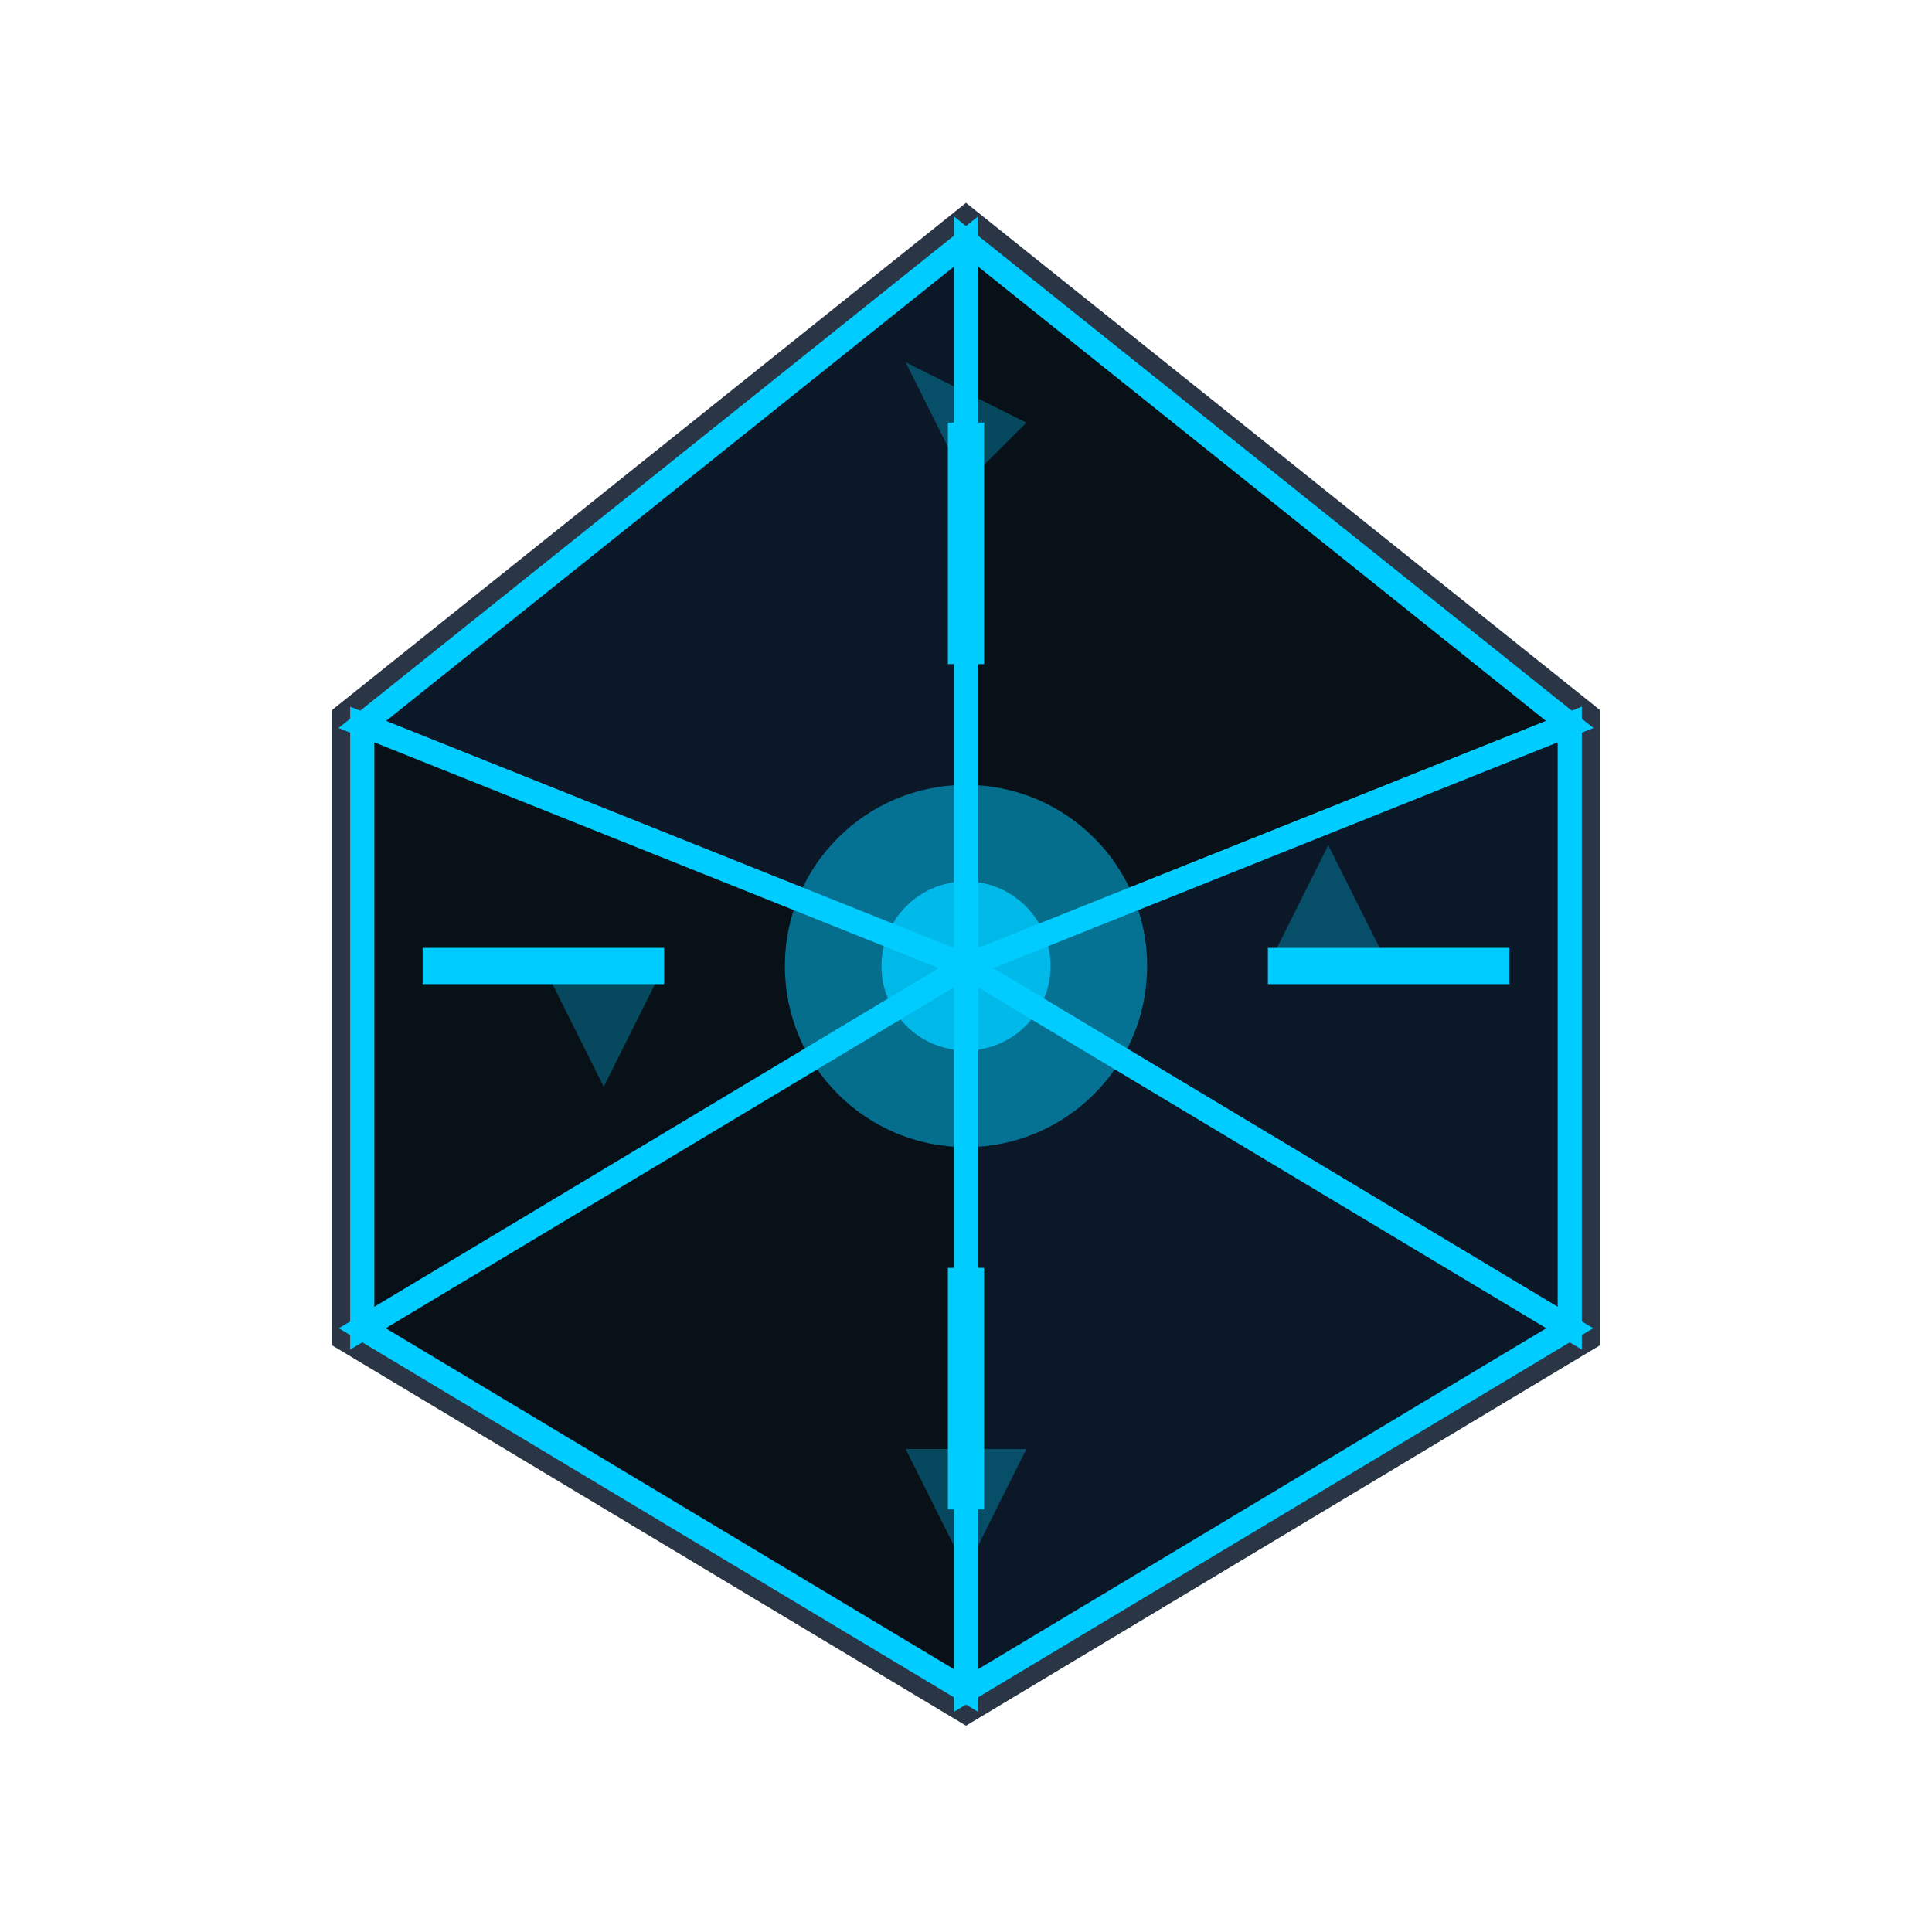
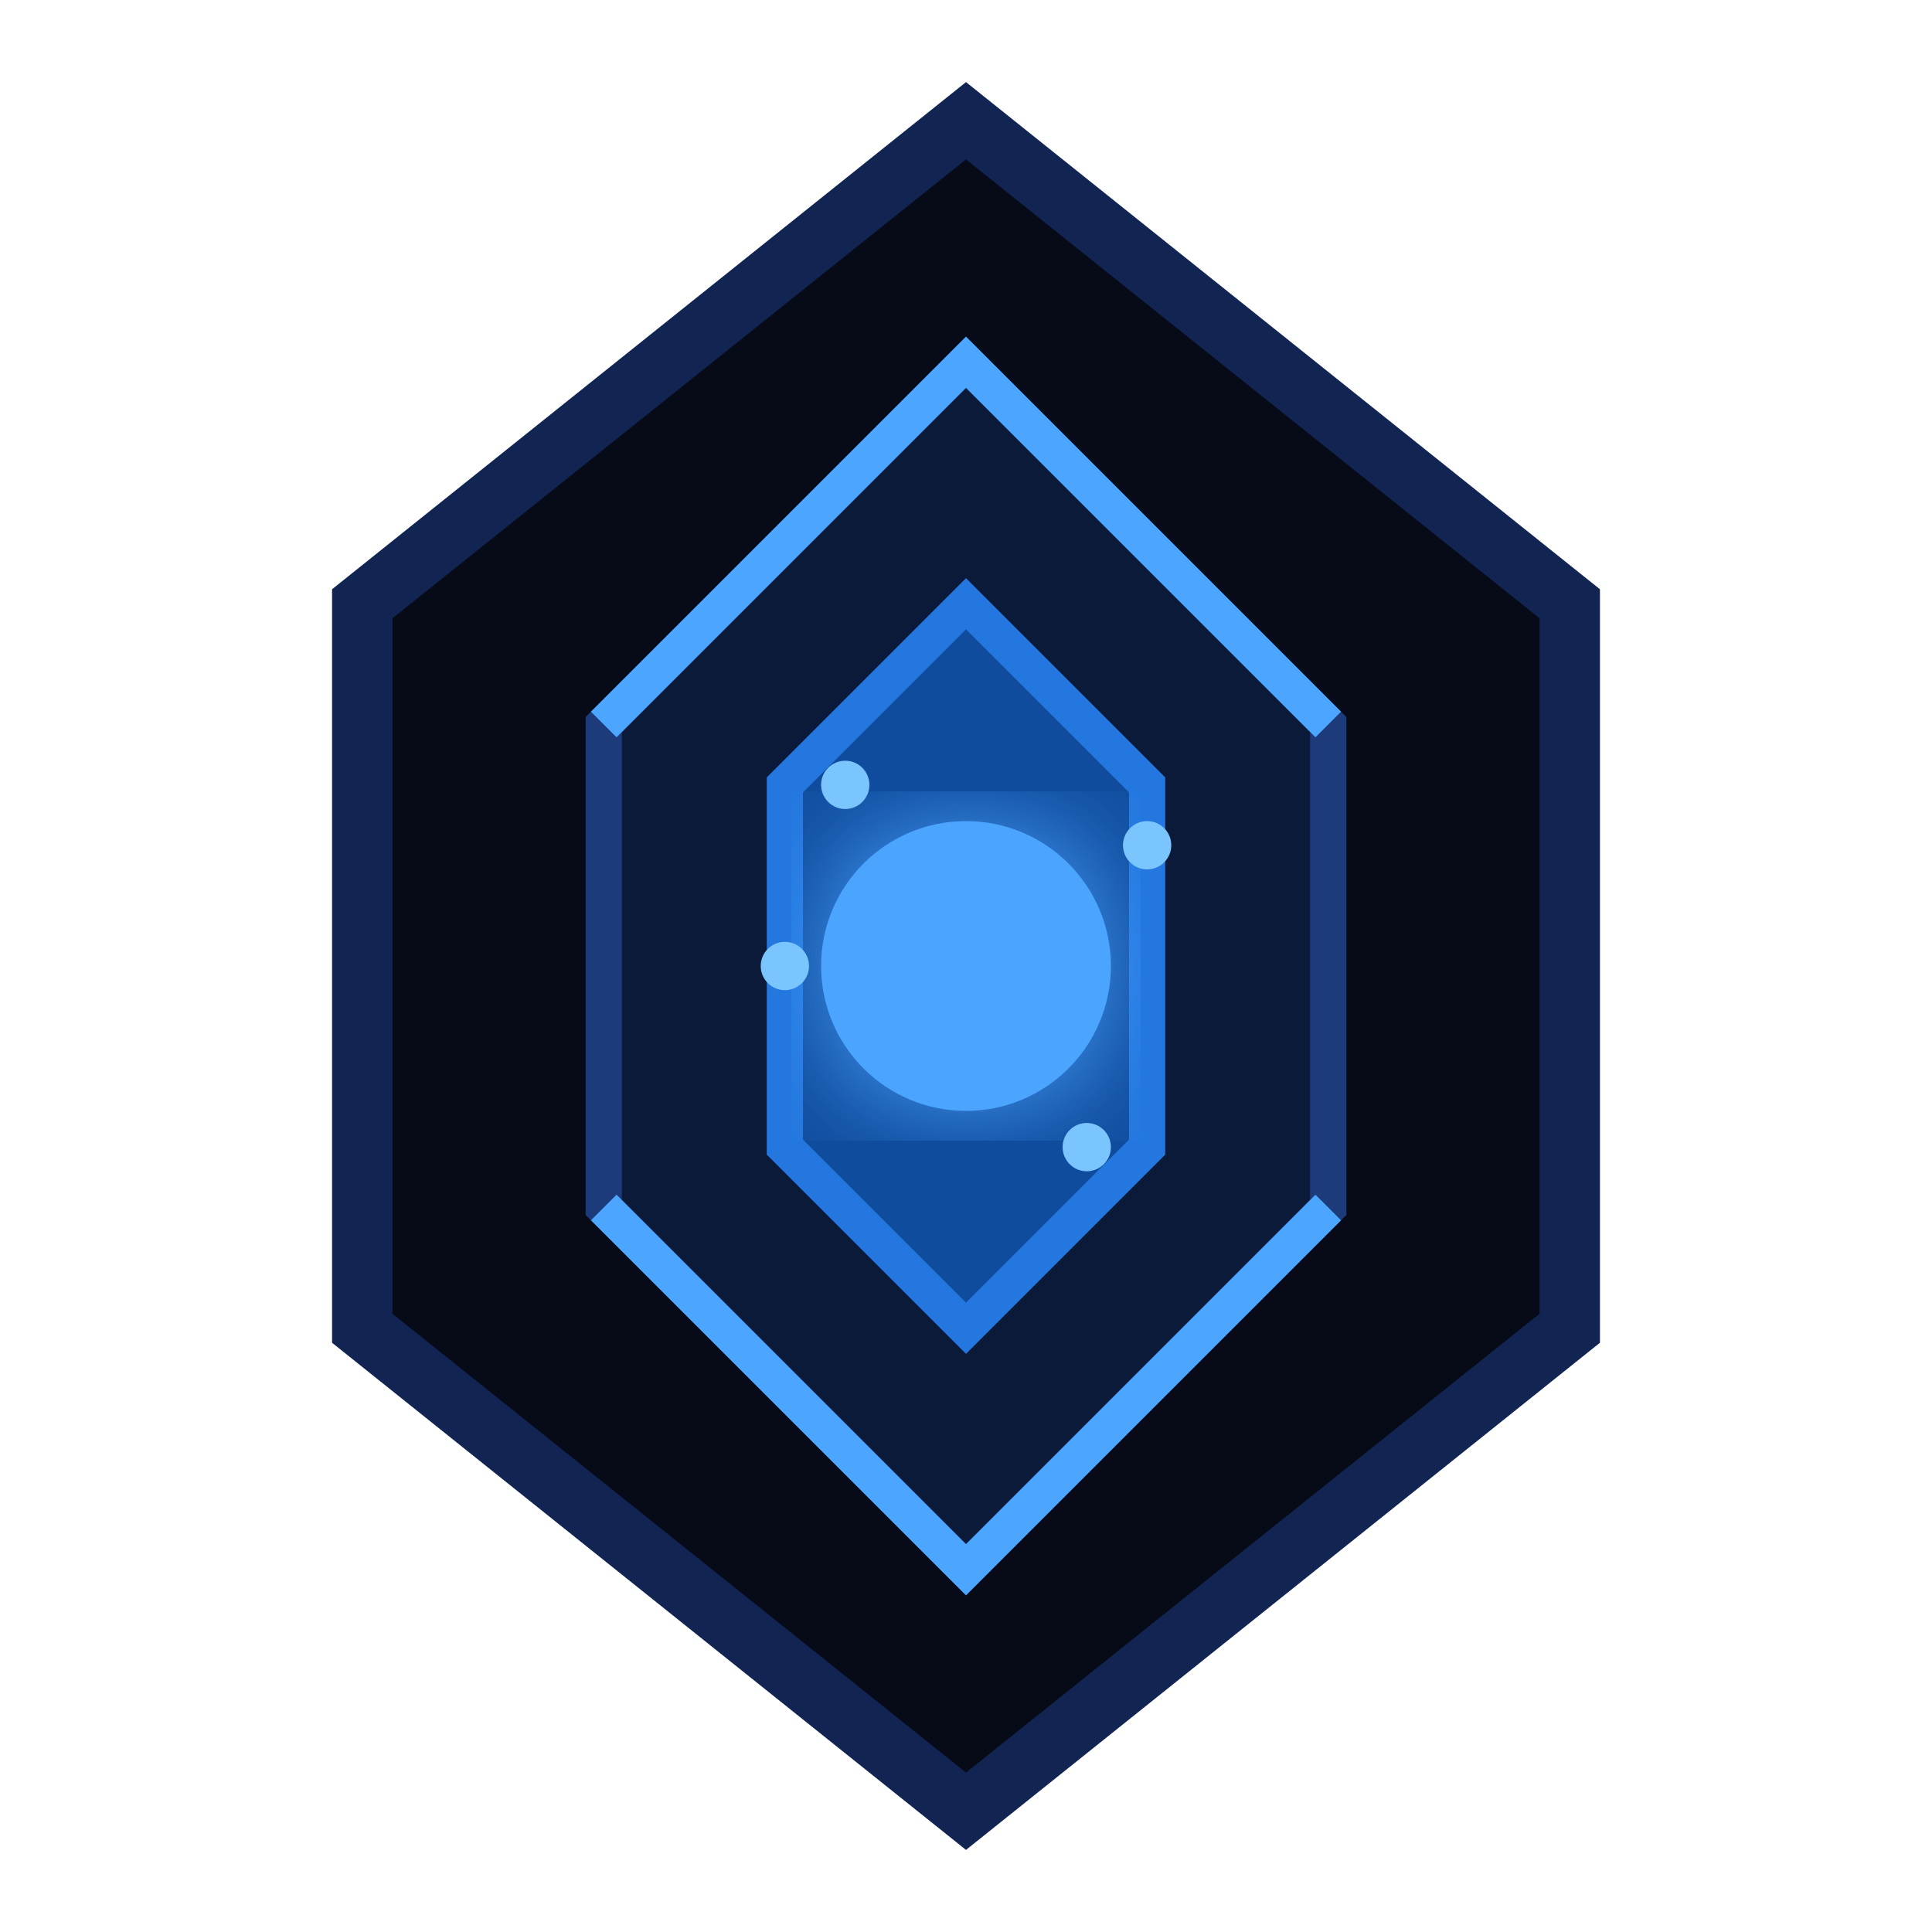
<svg xmlns="http://www.w3.org/2000/svg" width="16" height="16" viewBox="0 0 16 16">
-   <rect width="16" height="16" fill="none" />
-   <path d="M8,2 L13,6 L13,11 L8,14 L3,11 L3,6 Z" fill="#142436" stroke="#2a3546" stroke-width="0.5" />
-   <path d="M8,2 L13,6 L8,8 Z" fill="#081018" stroke="#0cf" stroke-width="0.2" />
-   <path d="M8,2 L3,6 L8,8 Z" fill="#0a1828" stroke="#0cf" stroke-width="0.2" />
-   <path d="M13,6 L13,11 L8,8 Z" fill="#0a1828" stroke="#0cf" stroke-width="0.2" />
-   <path d="M3,6 L3,11 L8,8 Z" fill="#081018" stroke="#0cf" stroke-width="0.2" />
-   <path d="M13,11 L8,14 L8,8 Z" fill="#0a1828" stroke="#0cf" stroke-width="0.2" />
-   <path d="M3,11 L8,14 L8,8 Z" fill="#081018" stroke="#0cf" stroke-width="0.2" />
-   <circle cx="8" cy="8" r="1.5" fill="#0cf" opacity="0.5" />
-   <circle cx="8" cy="8" r="0.7" fill="#0cf" opacity="0.8" />
-   <path d="M8,3.5 L8,5.5" stroke="#0cf" stroke-width="0.3" />
-   <path d="M8,10.5 L8,12.5" stroke="#0cf" stroke-width="0.3" />
-   <path d="M5.5,8 L3.5,8" stroke="#0cf" stroke-width="0.3" />
-   <path d="M10.5,8 L12.5,8" stroke="#0cf" stroke-width="0.3" />
-   <path d="M7.5,3 L8.5,3.5 L8,4" fill="#0cf" opacity="0.3" />
-   <path d="M11.5,8 L11,7 L10.5,8" fill="#0cf" opacity="0.3" />
-   <path d="M4.5,8 L5,9 L5.5,8" fill="#0cf" opacity="0.3" />
-   <path d="M8,13 L7.5,12 L8.5,12" fill="#0cf" opacity="0.3" />
+   <filter id="glow">
+     <feGaussianBlur stdDeviation="0.5" result="blur" />
+     <feComposite in="SourceGraphic" in2="blur" operator="over" />
+   </filter>
+   <path d="M8 1L3 5L3 11L8 15L13 11L13 5Z" fill="#070b18" stroke="#112452" stroke-width="0.5" />
+   <path d="M8 3L5 6L5 10L8 13L11 10L11 6Z" fill="#0c1a3a" stroke="#1d3b7a" stroke-width="0.3" />
+   <path d="M8 5L6.5 6.5L6.5 9.5L8 11L9.5 9.5L9.5 6.5Z" fill="#0f4c9e" stroke="#2377de" stroke-width="0.3" />
+   <circle cx="8" cy="8" r="1.2" fill="#4ca5ff" filter="url(#glow)" />
+   <path d="M5 6L8 3L11 6" stroke="#4ca5ff" stroke-width="0.3" fill="none" />
+   <path d="M5 10L8 13L11 10" stroke="#4ca5ff" stroke-width="0.3" fill="none" />
+   <circle cx="7" cy="6.5" r="0.2" fill="#7bc5ff" />
+   <circle cx="9" cy="9.5" r="0.2" fill="#7bc5ff" />
+   <circle cx="6.5" cy="8" r="0.2" fill="#7bc5ff" />
+   <circle cx="9.5" cy="7" r="0.2" fill="#7bc5ff" />
</svg>
